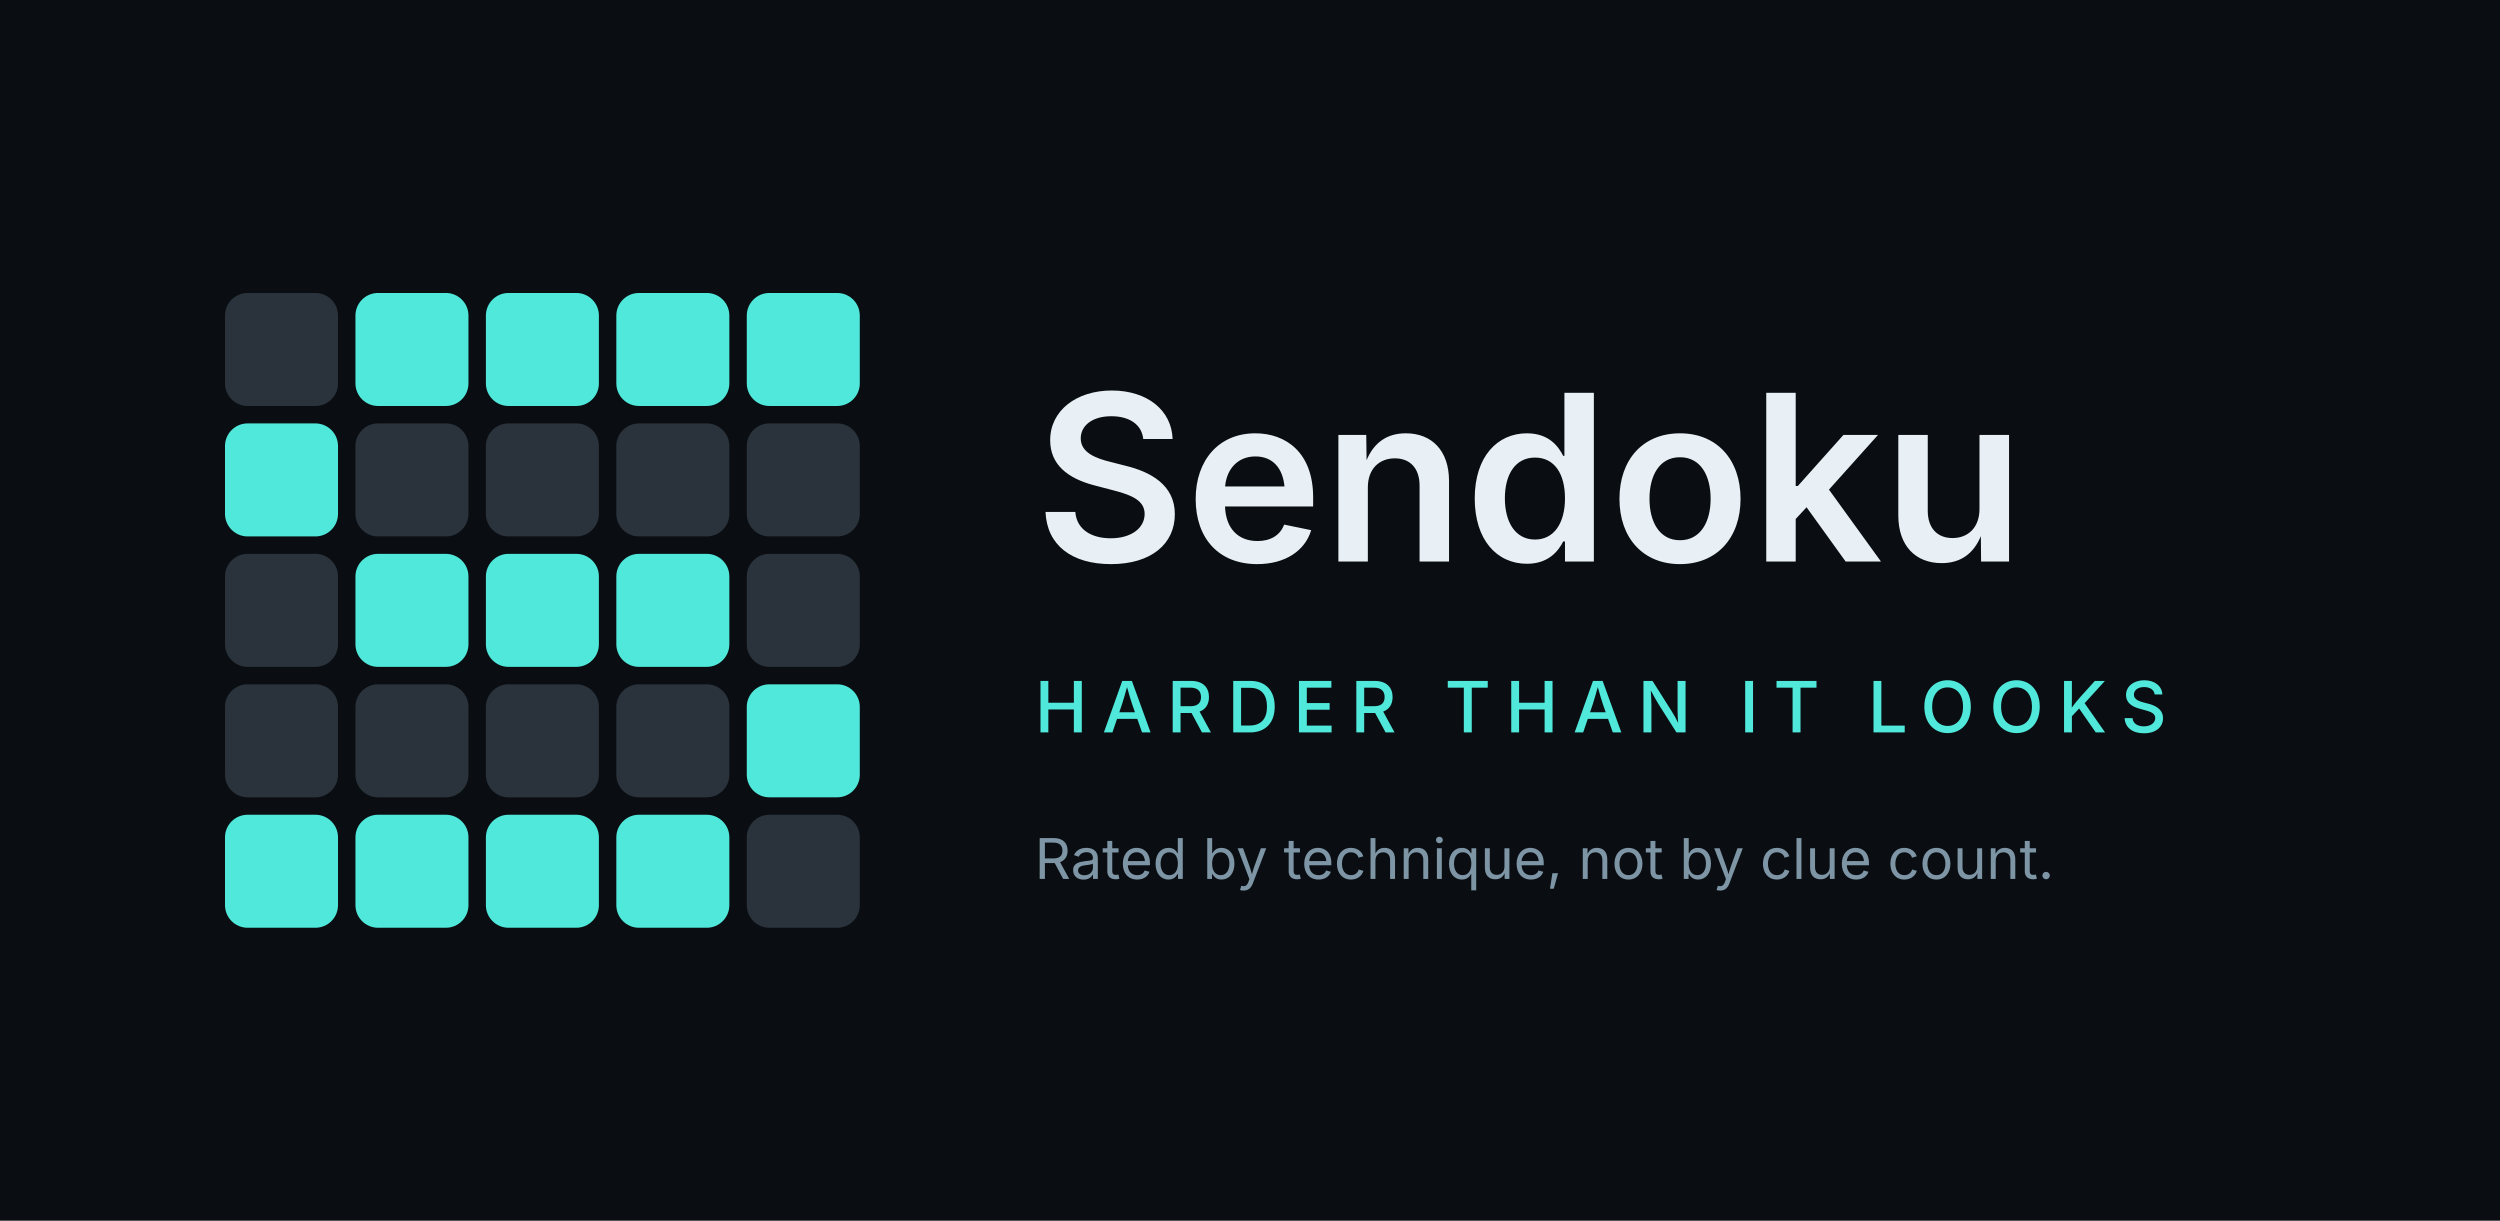
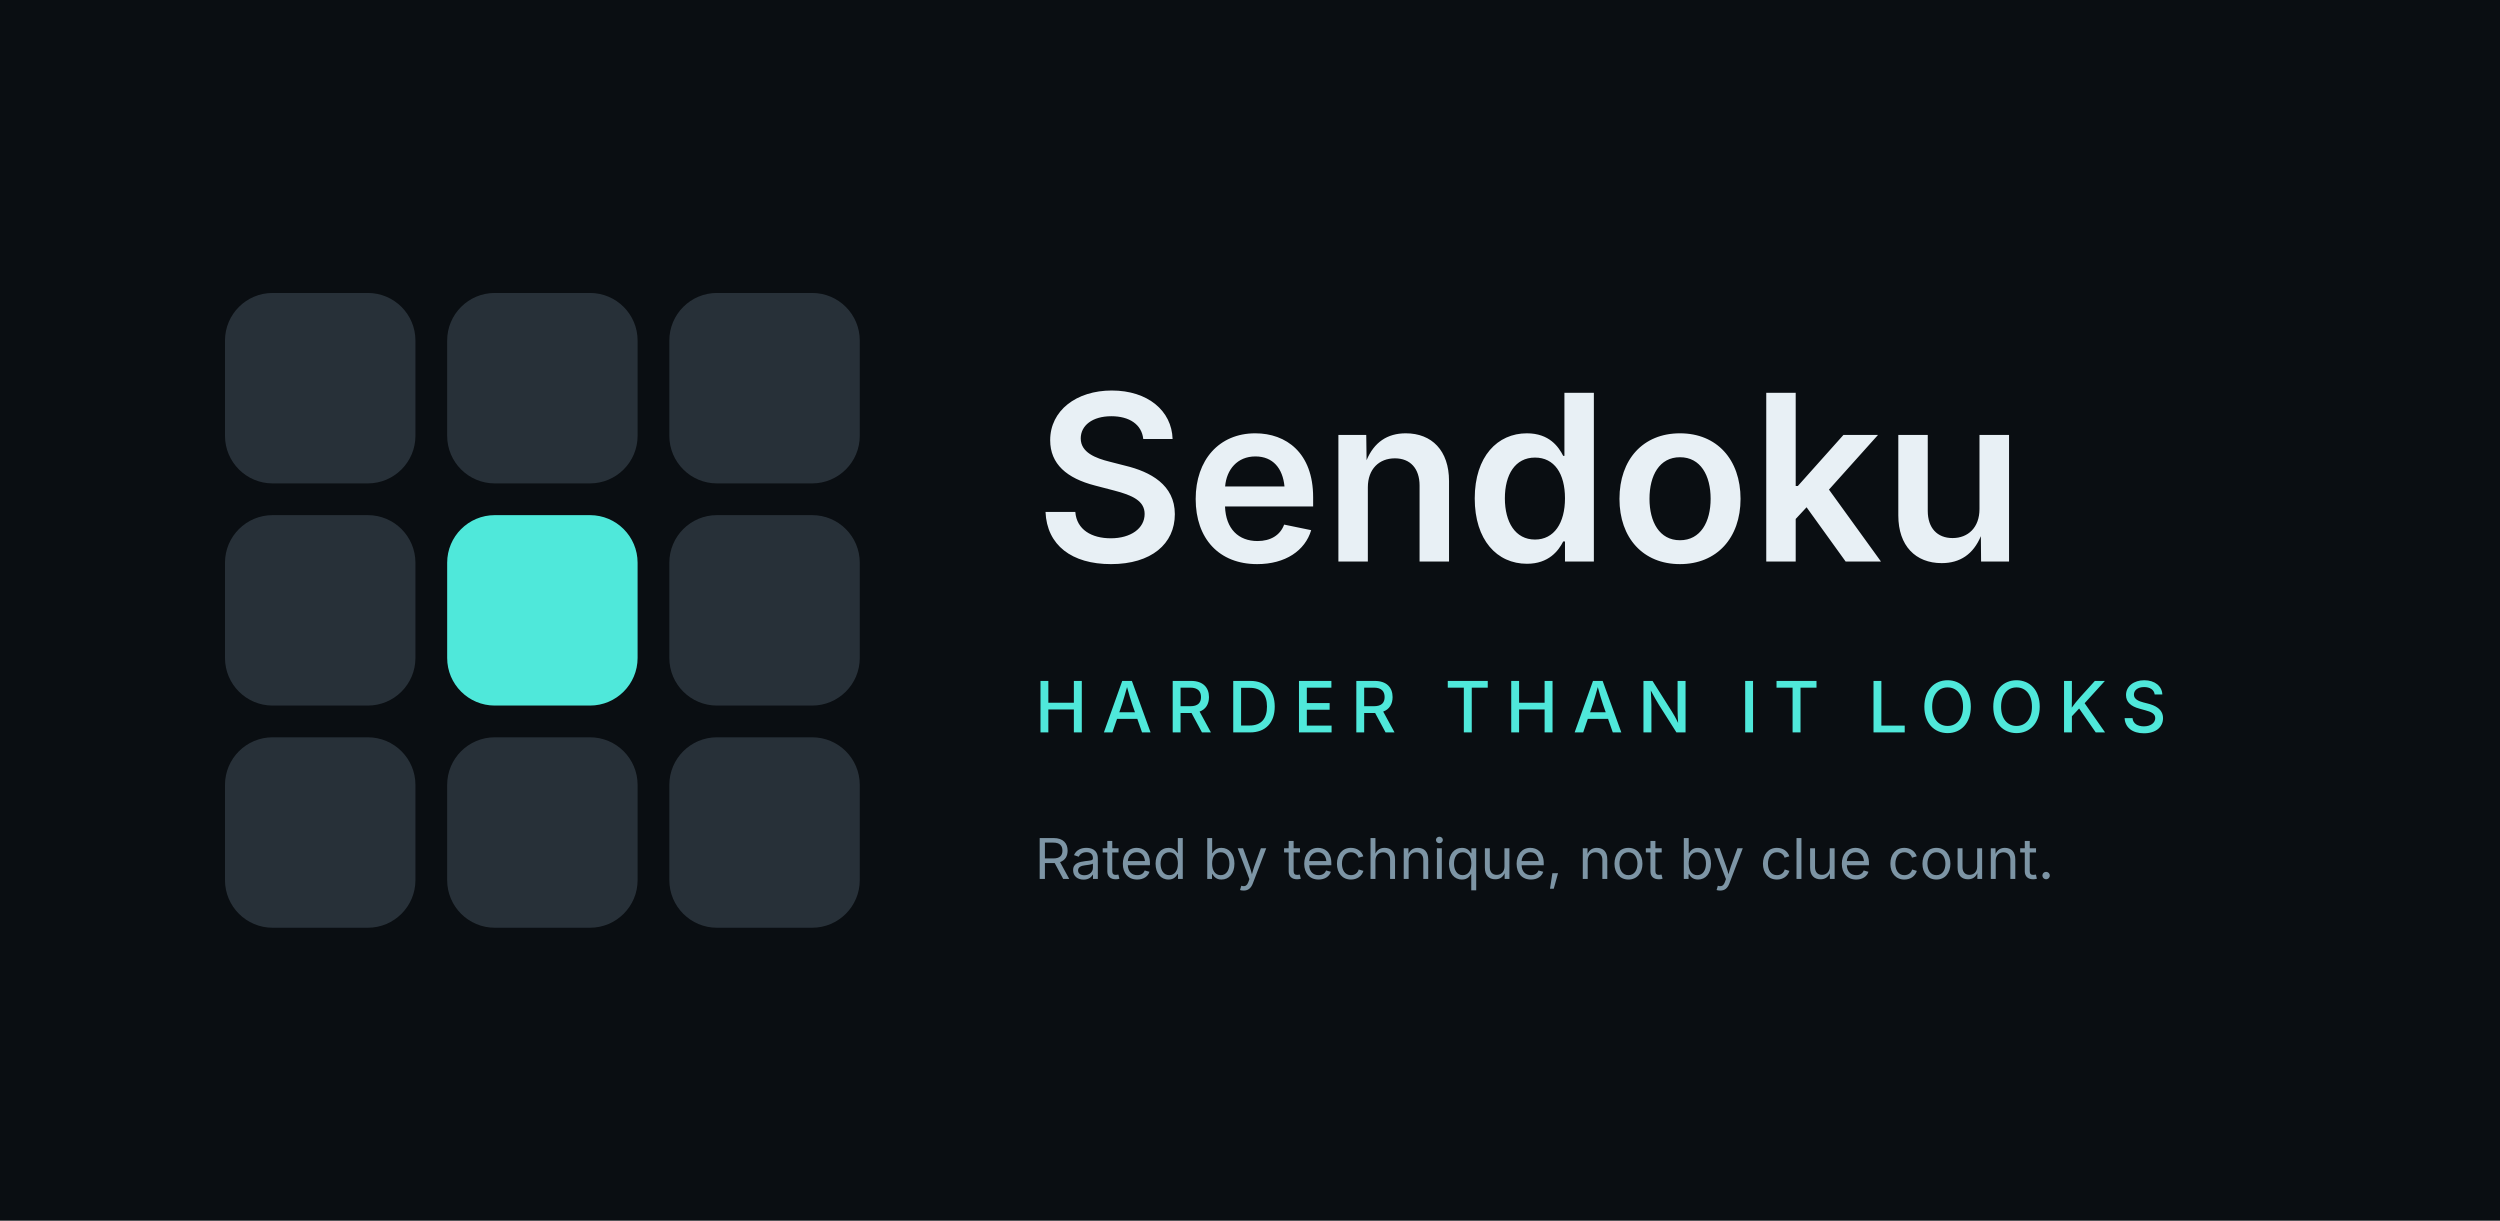
<svg xmlns="http://www.w3.org/2000/svg" width="1024" height="500" viewBox="0 0 1024 500">
  <rect width="1024" height="500" fill="#0A0E12" />
-   <path d="M101.42,120.00 h27.77 a9.26,9.26 0 0 1 9.26,9.26 v27.77 a9.26,9.26 0 0 1 -9.26,9.26 h-27.77 a9.26,9.26 0 0 1 -9.26,-9.26 v-27.77 a9.26,9.26 0 0 1 9.26,-9.26 z" fill="#7D95A5" fill-opacity="0.28" />
-   <path d="M154.85,173.43 h27.77 a9.26,9.26 0 0 1 9.26,9.26 v27.77 a9.26,9.26 0 0 1 -9.26,9.26 h-27.77 a9.26,9.26 0 0 1 -9.26,-9.26 v-27.77 a9.26,9.26 0 0 1 9.26,-9.26 z" fill="#7D95A5" fill-opacity="0.28" />
-   <path d="M208.28,173.43 h27.77 a9.26,9.26 0 0 1 9.26,9.26 v27.77 a9.26,9.26 0 0 1 -9.26,9.26 h-27.77 a9.26,9.26 0 0 1 -9.26,-9.26 v-27.77 a9.26,9.26 0 0 1 9.26,-9.26 z" fill="#7D95A5" fill-opacity="0.28" />
-   <path d="M261.71,173.43 h27.77 a9.26,9.26 0 0 1 9.26,9.26 v27.77 a9.26,9.26 0 0 1 -9.26,9.26 h-27.77 a9.26,9.26 0 0 1 -9.26,-9.26 v-27.77 a9.26,9.26 0 0 1 9.26,-9.26 z" fill="#7D95A5" fill-opacity="0.28" />
-   <path d="M315.14,173.43 h27.77 a9.26,9.26 0 0 1 9.26,9.26 v27.77 a9.26,9.26 0 0 1 -9.26,9.26 h-27.77 a9.26,9.26 0 0 1 -9.26,-9.26 v-27.77 a9.26,9.26 0 0 1 9.26,-9.26 z" fill="#7D95A5" fill-opacity="0.28" />
-   <path d="M101.42,226.86 h27.77 a9.26,9.26 0 0 1 9.26,9.26 v27.77 a9.26,9.26 0 0 1 -9.26,9.26 h-27.77 a9.26,9.26 0 0 1 -9.26,-9.26 v-27.77 a9.26,9.26 0 0 1 9.26,-9.26 z" fill="#7D95A5" fill-opacity="0.28" />
-   <path d="M315.14,226.86 h27.77 a9.26,9.26 0 0 1 9.26,9.26 v27.77 a9.26,9.26 0 0 1 -9.26,9.26 h-27.77 a9.26,9.26 0 0 1 -9.26,-9.26 v-27.77 a9.26,9.26 0 0 1 9.26,-9.26 z" fill="#7D95A5" fill-opacity="0.28" />
-   <path d="M101.42,280.29 h27.77 a9.26,9.26 0 0 1 9.26,9.26 v27.77 a9.26,9.26 0 0 1 -9.26,9.26 h-27.77 a9.26,9.26 0 0 1 -9.26,-9.26 v-27.77 a9.26,9.26 0 0 1 9.26,-9.26 z" fill="#7D95A5" fill-opacity="0.28" />
-   <path d="M154.85,280.29 h27.77 a9.26,9.26 0 0 1 9.26,9.26 v27.77 a9.26,9.26 0 0 1 -9.26,9.26 h-27.77 a9.26,9.26 0 0 1 -9.26,-9.26 v-27.77 a9.26,9.26 0 0 1 9.26,-9.26 z" fill="#7D95A5" fill-opacity="0.28" />
-   <path d="M208.28,280.29 h27.77 a9.26,9.26 0 0 1 9.26,9.26 v27.77 a9.26,9.26 0 0 1 -9.26,9.26 h-27.77 a9.26,9.26 0 0 1 -9.26,-9.26 v-27.77 a9.26,9.26 0 0 1 9.26,-9.26 z" fill="#7D95A5" fill-opacity="0.28" />
-   <path d="M261.71,280.29 h27.77 a9.26,9.26 0 0 1 9.26,9.26 v27.77 a9.26,9.26 0 0 1 -9.26,9.26 h-27.77 a9.26,9.26 0 0 1 -9.26,-9.26 v-27.77 a9.26,9.26 0 0 1 9.26,-9.26 z" fill="#7D95A5" fill-opacity="0.28" />
-   <path d="M315.14,333.72 h27.77 a9.26,9.26 0 0 1 9.26,9.26 v27.77 a9.26,9.26 0 0 1 -9.26,9.26 h-27.77 a9.26,9.26 0 0 1 -9.26,-9.26 v-27.77 a9.26,9.26 0 0 1 9.26,-9.26 z" fill="#7D95A5" fill-opacity="0.28" />
-   <path d="M154.85,120.00 h27.77 a9.26,9.26 0 0 1 9.26,9.26 v27.77 a9.26,9.26 0 0 1 -9.26,9.26 h-27.77 a9.26,9.26 0 0 1 -9.26,-9.26 v-27.77 a9.26,9.26 0 0 1 9.26,-9.26 z" fill="#4FE8DA" />
-   <path d="M208.28,120.00 h27.77 a9.26,9.26 0 0 1 9.26,9.26 v27.77 a9.26,9.26 0 0 1 -9.26,9.26 h-27.77 a9.26,9.26 0 0 1 -9.26,-9.26 v-27.77 a9.26,9.26 0 0 1 9.26,-9.26 z" fill="#4FE8DA" />
-   <path d="M261.71,120.00 h27.77 a9.26,9.26 0 0 1 9.26,9.26 v27.77 a9.26,9.26 0 0 1 -9.26,9.26 h-27.77 a9.26,9.26 0 0 1 -9.26,-9.26 v-27.77 a9.26,9.26 0 0 1 9.26,-9.26 z" fill="#4FE8DA" />
-   <path d="M315.14,120.00 h27.77 a9.26,9.26 0 0 1 9.26,9.26 v27.77 a9.26,9.26 0 0 1 -9.26,9.26 h-27.77 a9.26,9.26 0 0 1 -9.26,-9.26 v-27.77 a9.26,9.26 0 0 1 9.26,-9.26 z" fill="#4FE8DA" />
-   <path d="M101.42,173.43 h27.77 a9.26,9.26 0 0 1 9.26,9.26 v27.77 a9.26,9.26 0 0 1 -9.26,9.26 h-27.77 a9.26,9.26 0 0 1 -9.26,-9.26 v-27.77 a9.26,9.26 0 0 1 9.26,-9.26 z" fill="#4FE8DA" />
-   <path d="M154.85,226.86 h27.77 a9.26,9.26 0 0 1 9.26,9.26 v27.77 a9.26,9.26 0 0 1 -9.26,9.26 h-27.77 a9.26,9.26 0 0 1 -9.26,-9.26 v-27.77 a9.26,9.26 0 0 1 9.26,-9.26 z" fill="#4FE8DA" />
-   <path d="M208.28,226.86 h27.77 a9.26,9.26 0 0 1 9.26,9.26 v27.77 a9.26,9.26 0 0 1 -9.26,9.26 h-27.77 a9.26,9.26 0 0 1 -9.26,-9.26 v-27.77 a9.26,9.26 0 0 1 9.26,-9.26 z" fill="#4FE8DA" />
-   <path d="M261.71,226.86 h27.77 a9.26,9.26 0 0 1 9.26,9.26 v27.77 a9.26,9.26 0 0 1 -9.26,9.26 h-27.77 a9.26,9.26 0 0 1 -9.26,-9.26 v-27.77 a9.26,9.26 0 0 1 9.26,-9.26 z" fill="#4FE8DA" />
-   <path d="M315.14,280.29 h27.77 a9.26,9.26 0 0 1 9.26,9.26 v27.77 a9.26,9.26 0 0 1 -9.26,9.26 h-27.77 a9.26,9.26 0 0 1 -9.26,-9.26 v-27.77 a9.26,9.26 0 0 1 9.26,-9.26 z" fill="#4FE8DA" />
-   <path d="M101.42,333.72 h27.77 a9.26,9.26 0 0 1 9.26,9.26 v27.77 a9.26,9.26 0 0 1 -9.26,9.26 h-27.77 a9.26,9.26 0 0 1 -9.26,-9.26 v-27.77 a9.26,9.26 0 0 1 9.26,-9.26 z" fill="#4FE8DA" />
-   <path d="M154.85,333.72 h27.77 a9.26,9.26 0 0 1 9.26,9.26 v27.77 a9.26,9.26 0 0 1 -9.26,9.26 h-27.77 a9.26,9.26 0 0 1 -9.26,-9.26 v-27.77 a9.26,9.26 0 0 1 9.26,-9.26 z" fill="#4FE8DA" />
-   <path d="M208.28,333.72 h27.77 a9.26,9.26 0 0 1 9.26,9.26 v27.77 a9.26,9.26 0 0 1 -9.26,9.26 h-27.77 a9.26,9.26 0 0 1 -9.26,-9.26 v-27.77 a9.26,9.26 0 0 1 9.26,-9.26 z" fill="#4FE8DA" />
-   <path d="M261.71,333.72 h27.77 a9.26,9.26 0 0 1 9.26,9.26 v27.77 a9.26,9.26 0 0 1 -9.26,9.26 h-27.77 a9.26,9.26 0 0 1 -9.26,-9.26 v-27.77 a9.26,9.26 0 0 1 9.26,-9.26 z" fill="#4FE8DA" />
+   <path d="M111.66,120.00 h39.00 a19.50,19.50 0 0 1 19.50,19.50 v39.00 a19.50,19.50 0 0 1 -19.50,19.50 h-39.00 a19.50,19.50 0 0 1 -19.50,-19.50 v-39.00 a19.50,19.50 0 0 1 19.50,-19.50 z" fill="#7D95A5" fill-opacity="0.26" />
+   <path d="M202.66,120.00 h39.00 a19.50,19.50 0 0 1 19.50,19.50 v39.00 a19.50,19.50 0 0 1 -19.50,19.50 h-39.00 a19.50,19.50 0 0 1 -19.50,-19.50 v-39.00 a19.50,19.50 0 0 1 19.50,-19.50 z" fill="#7D95A5" fill-opacity="0.26" />
+   <path d="M293.66,120.00 h39.00 a19.50,19.50 0 0 1 19.50,19.50 v39.00 a19.50,19.50 0 0 1 -19.50,19.50 h-39.00 a19.50,19.50 0 0 1 -19.50,-19.50 v-39.00 a19.50,19.50 0 0 1 19.50,-19.50 z" fill="#7D95A5" fill-opacity="0.26" />
+   <path d="M111.66,211.00 h39.00 a19.50,19.50 0 0 1 19.50,19.50 v39.00 a19.50,19.50 0 0 1 -19.50,19.50 h-39.00 a19.50,19.50 0 0 1 -19.50,-19.50 v-39.00 a19.50,19.50 0 0 1 19.50,-19.50 z" fill="#7D95A5" fill-opacity="0.26" />
+   <path d="M293.66,211.00 h39.00 a19.50,19.50 0 0 1 19.50,19.50 v39.00 a19.50,19.50 0 0 1 -19.50,19.50 h-39.00 a19.50,19.50 0 0 1 -19.50,-19.50 v-39.00 a19.50,19.50 0 0 1 19.50,-19.50 z" fill="#7D95A5" fill-opacity="0.26" />
+   <path d="M111.66,302.00 h39.00 a19.50,19.50 0 0 1 19.50,19.50 v39.00 a19.50,19.50 0 0 1 -19.50,19.50 h-39.00 a19.50,19.50 0 0 1 -19.50,-19.50 v-39.00 a19.50,19.50 0 0 1 19.50,-19.50 z" fill="#7D95A5" fill-opacity="0.26" />
+   <path d="M202.66,302.00 h39.00 a19.50,19.50 0 0 1 19.50,19.50 v39.00 a19.50,19.50 0 0 1 -19.50,19.50 h-39.00 a19.50,19.50 0 0 1 -19.50,-19.50 v-39.00 a19.50,19.50 0 0 1 19.50,-19.50 z" fill="#7D95A5" fill-opacity="0.26" />
+   <path d="M293.66,302.00 h39.00 a19.50,19.50 0 0 1 19.50,19.50 v39.00 a19.50,19.50 0 0 1 -19.50,19.50 h-39.00 a19.50,19.50 0 0 1 -19.50,-19.50 v-39.00 a19.50,19.50 0 0 1 19.50,-19.50 z" fill="#7D95A5" fill-opacity="0.26" />
+   <path d="M202.66,211.00 h39.00 a19.50,19.50 0 0 1 19.50,19.50 v39.00 a19.50,19.50 0 0 1 -19.50,19.50 h-39.00 a19.50,19.50 0 0 1 -19.50,-19.50 v-39.00 a19.50,19.50 0 0 1 19.50,-19.50 z" fill="#4FE8DA" />
  <text x="423.84" y="230.0" font-family="Inter, Noto Sans, sans-serif" font-weight="600" font-size="95.0" fill="#E8F0F5">Sendoku</text>
  <text x="423.84" y="300.0" font-family="Inter, Noto Sans, sans-serif" font-weight="500" font-size="29.0" letter-spacing="6.0" fill="#4FE8DA">HARDER THAN IT LOOKS</text>
  <text x="423.84" y="360.0" font-family="Inter, Noto Sans, sans-serif" font-weight="400" font-size="23.0" fill="#7D95A5">Rated by technique, not by clue count.</text>
</svg>
